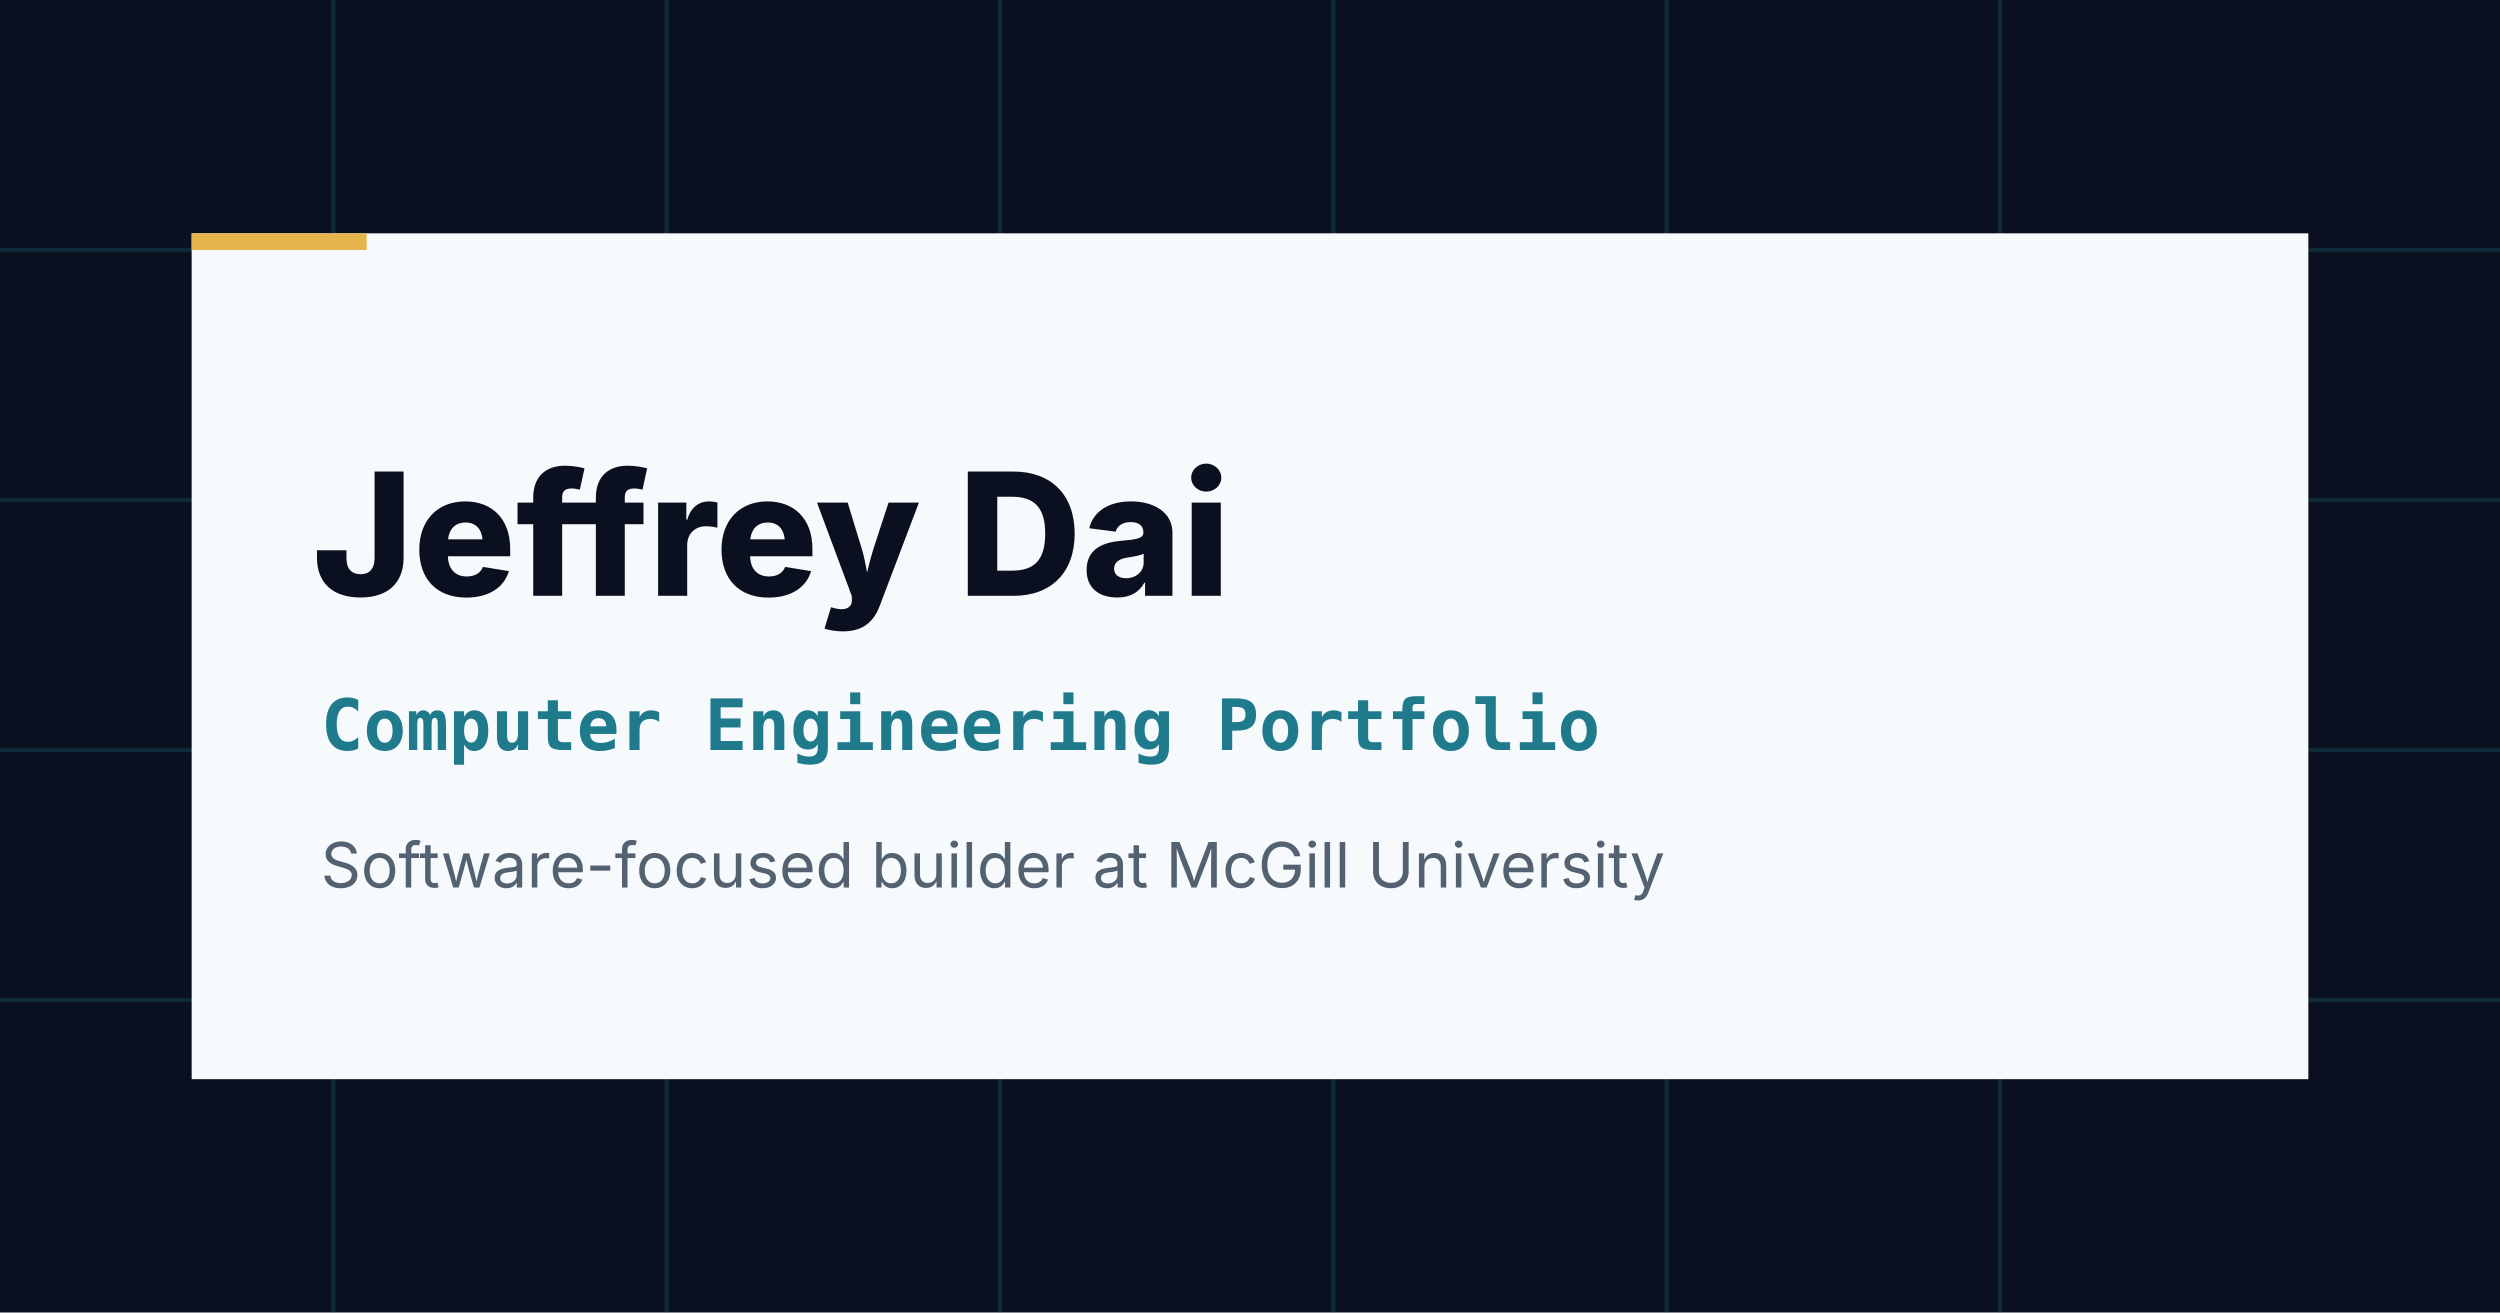
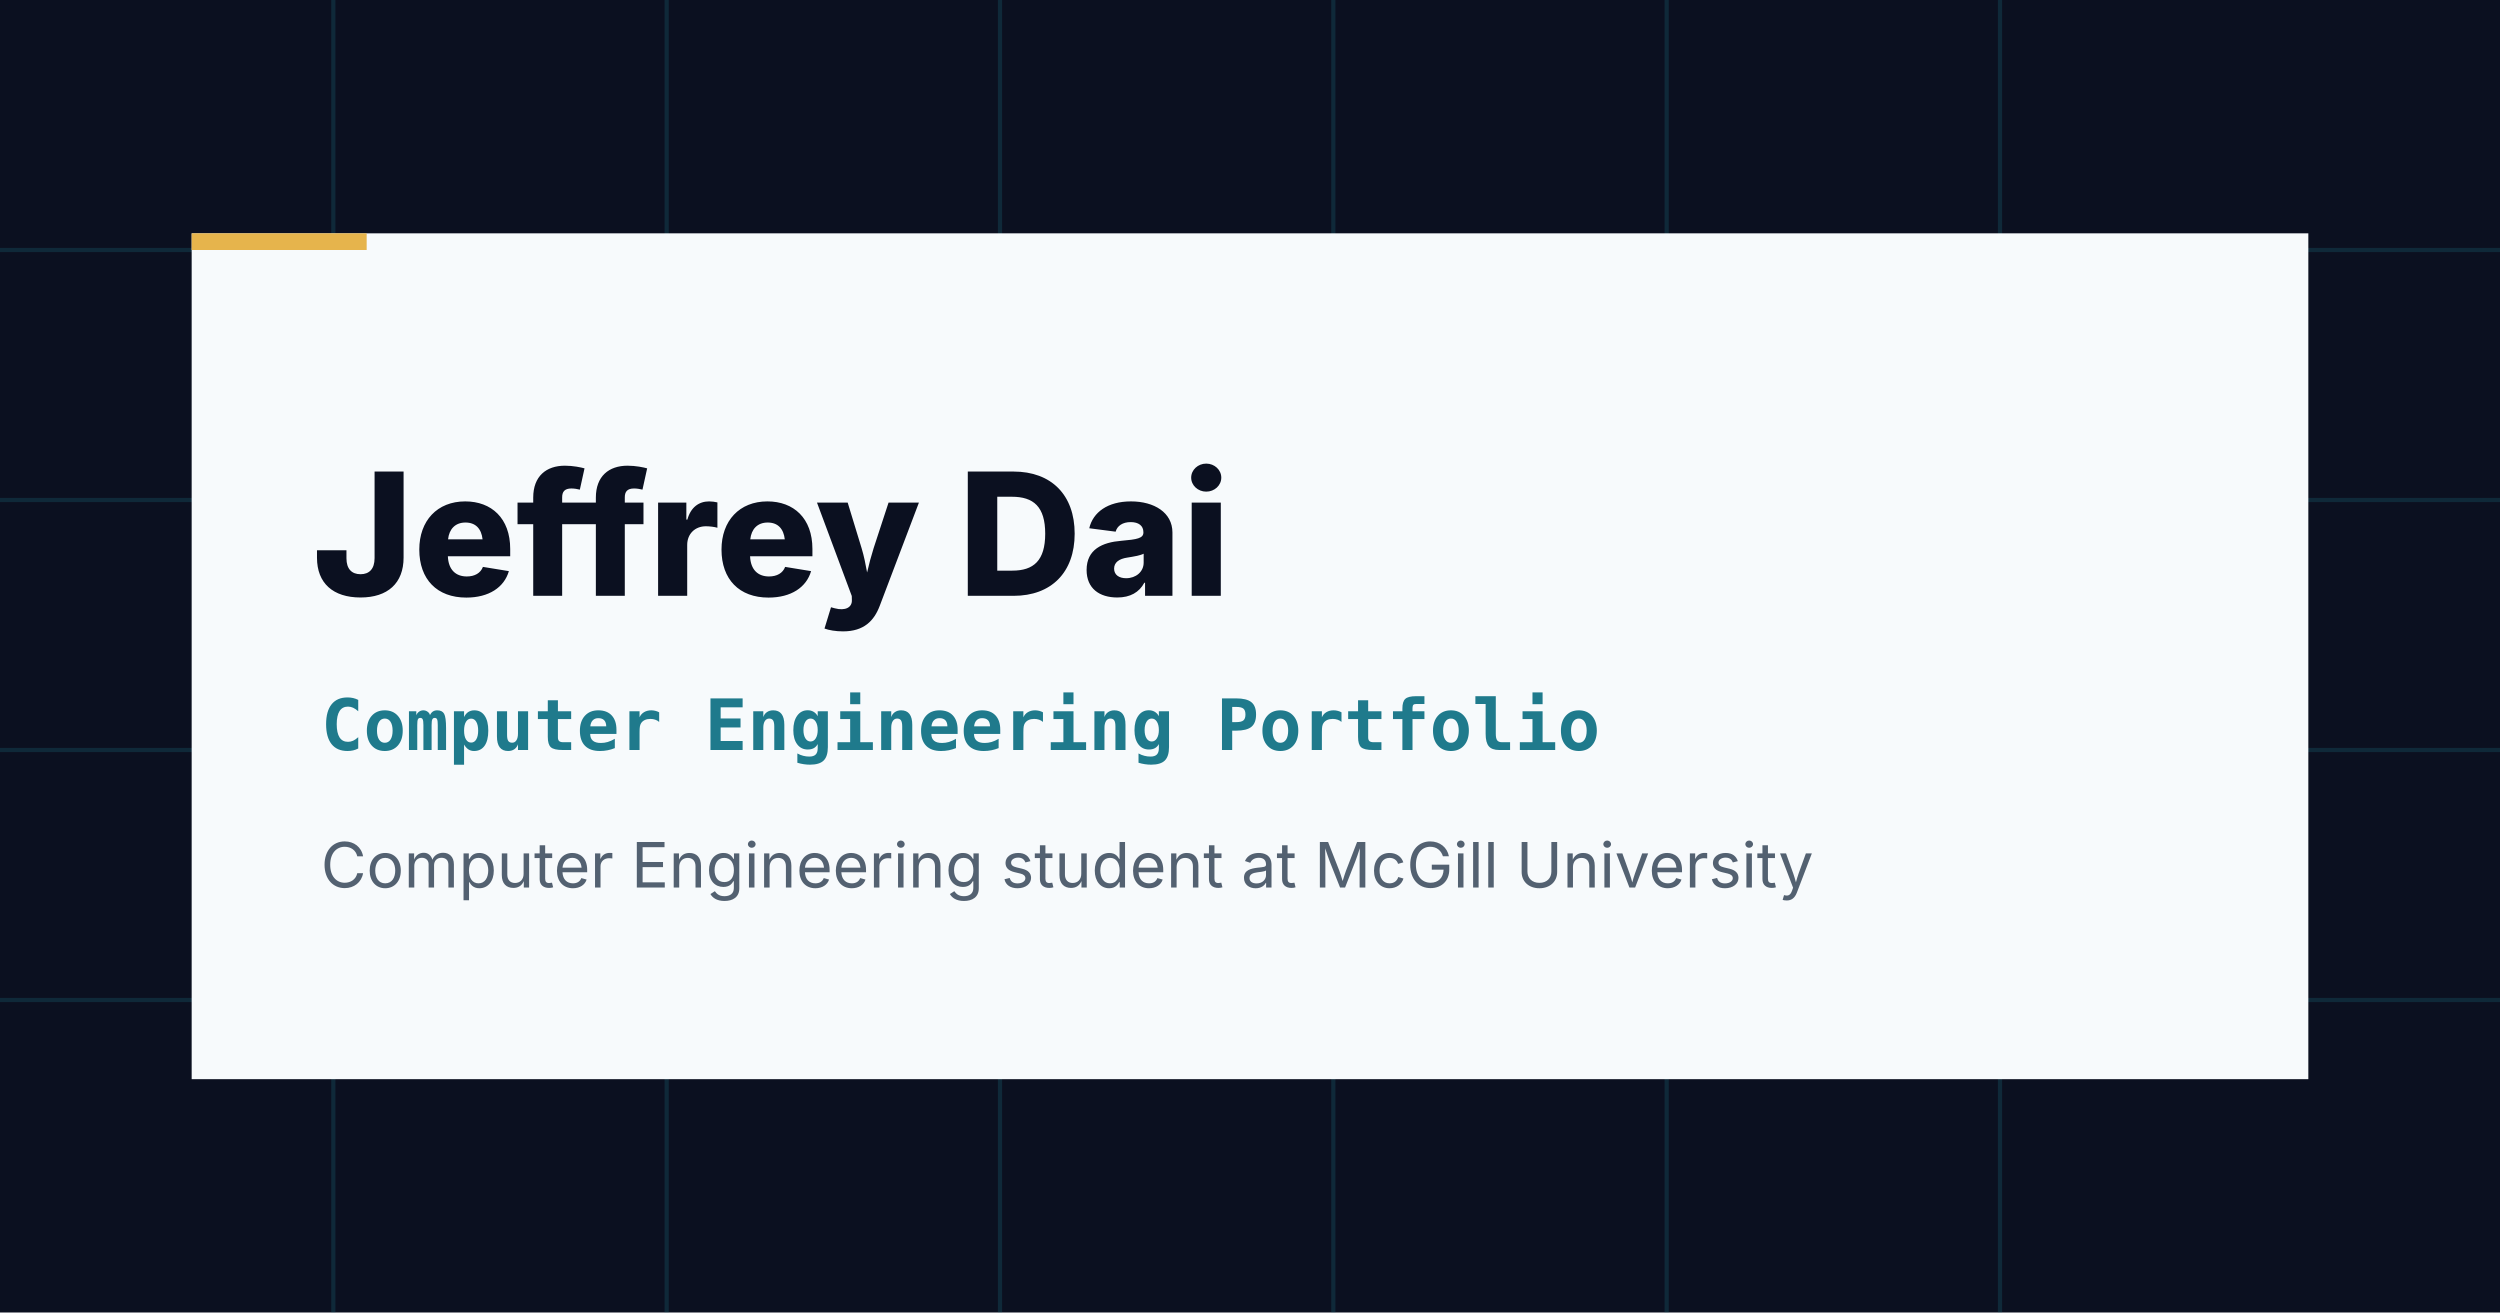
<svg xmlns="http://www.w3.org/2000/svg" width="1200" height="630" viewBox="0 0 1200 630" role="img" aria-labelledby="title desc">
  <rect width="1200" height="630" fill="#0b1020" />
  <path d="M0 120h1200M0 240h1200M0 360h1200M0 480h1200M160 0v630M320 0v630M480 0v630M640 0v630M800 0v630M960 0v630" stroke="#1f7a8c" stroke-opacity="0.24" stroke-width="2" />
  <rect x="92" y="112" width="1016" height="406" fill="#f7fafc" />
  <rect x="92" y="112" width="84" height="8" fill="#e6b44c" />
  <text x="150" y="286" fill="#0b1020" font-family="Inter, Segoe UI, sans-serif" font-size="82" font-weight="800">Jeffrey Dai</text>
  <text x="154" y="360" fill="#1f7a8c" font-family="IBM Plex Mono, Consolas, monospace" font-size="34" font-weight="700">Computer Engineering Portfolio</text>
-   <text x="154" y="426" fill="#536171" font-family="Inter, Segoe UI, sans-serif" font-size="30">Software-focused builder at McGill University</text>
+   <text x="154" y="426" fill="#536171" font-family="Inter, Segoe UI, sans-serif" font-size="30">Computer Engineering student at McGill University</text>
</svg>
